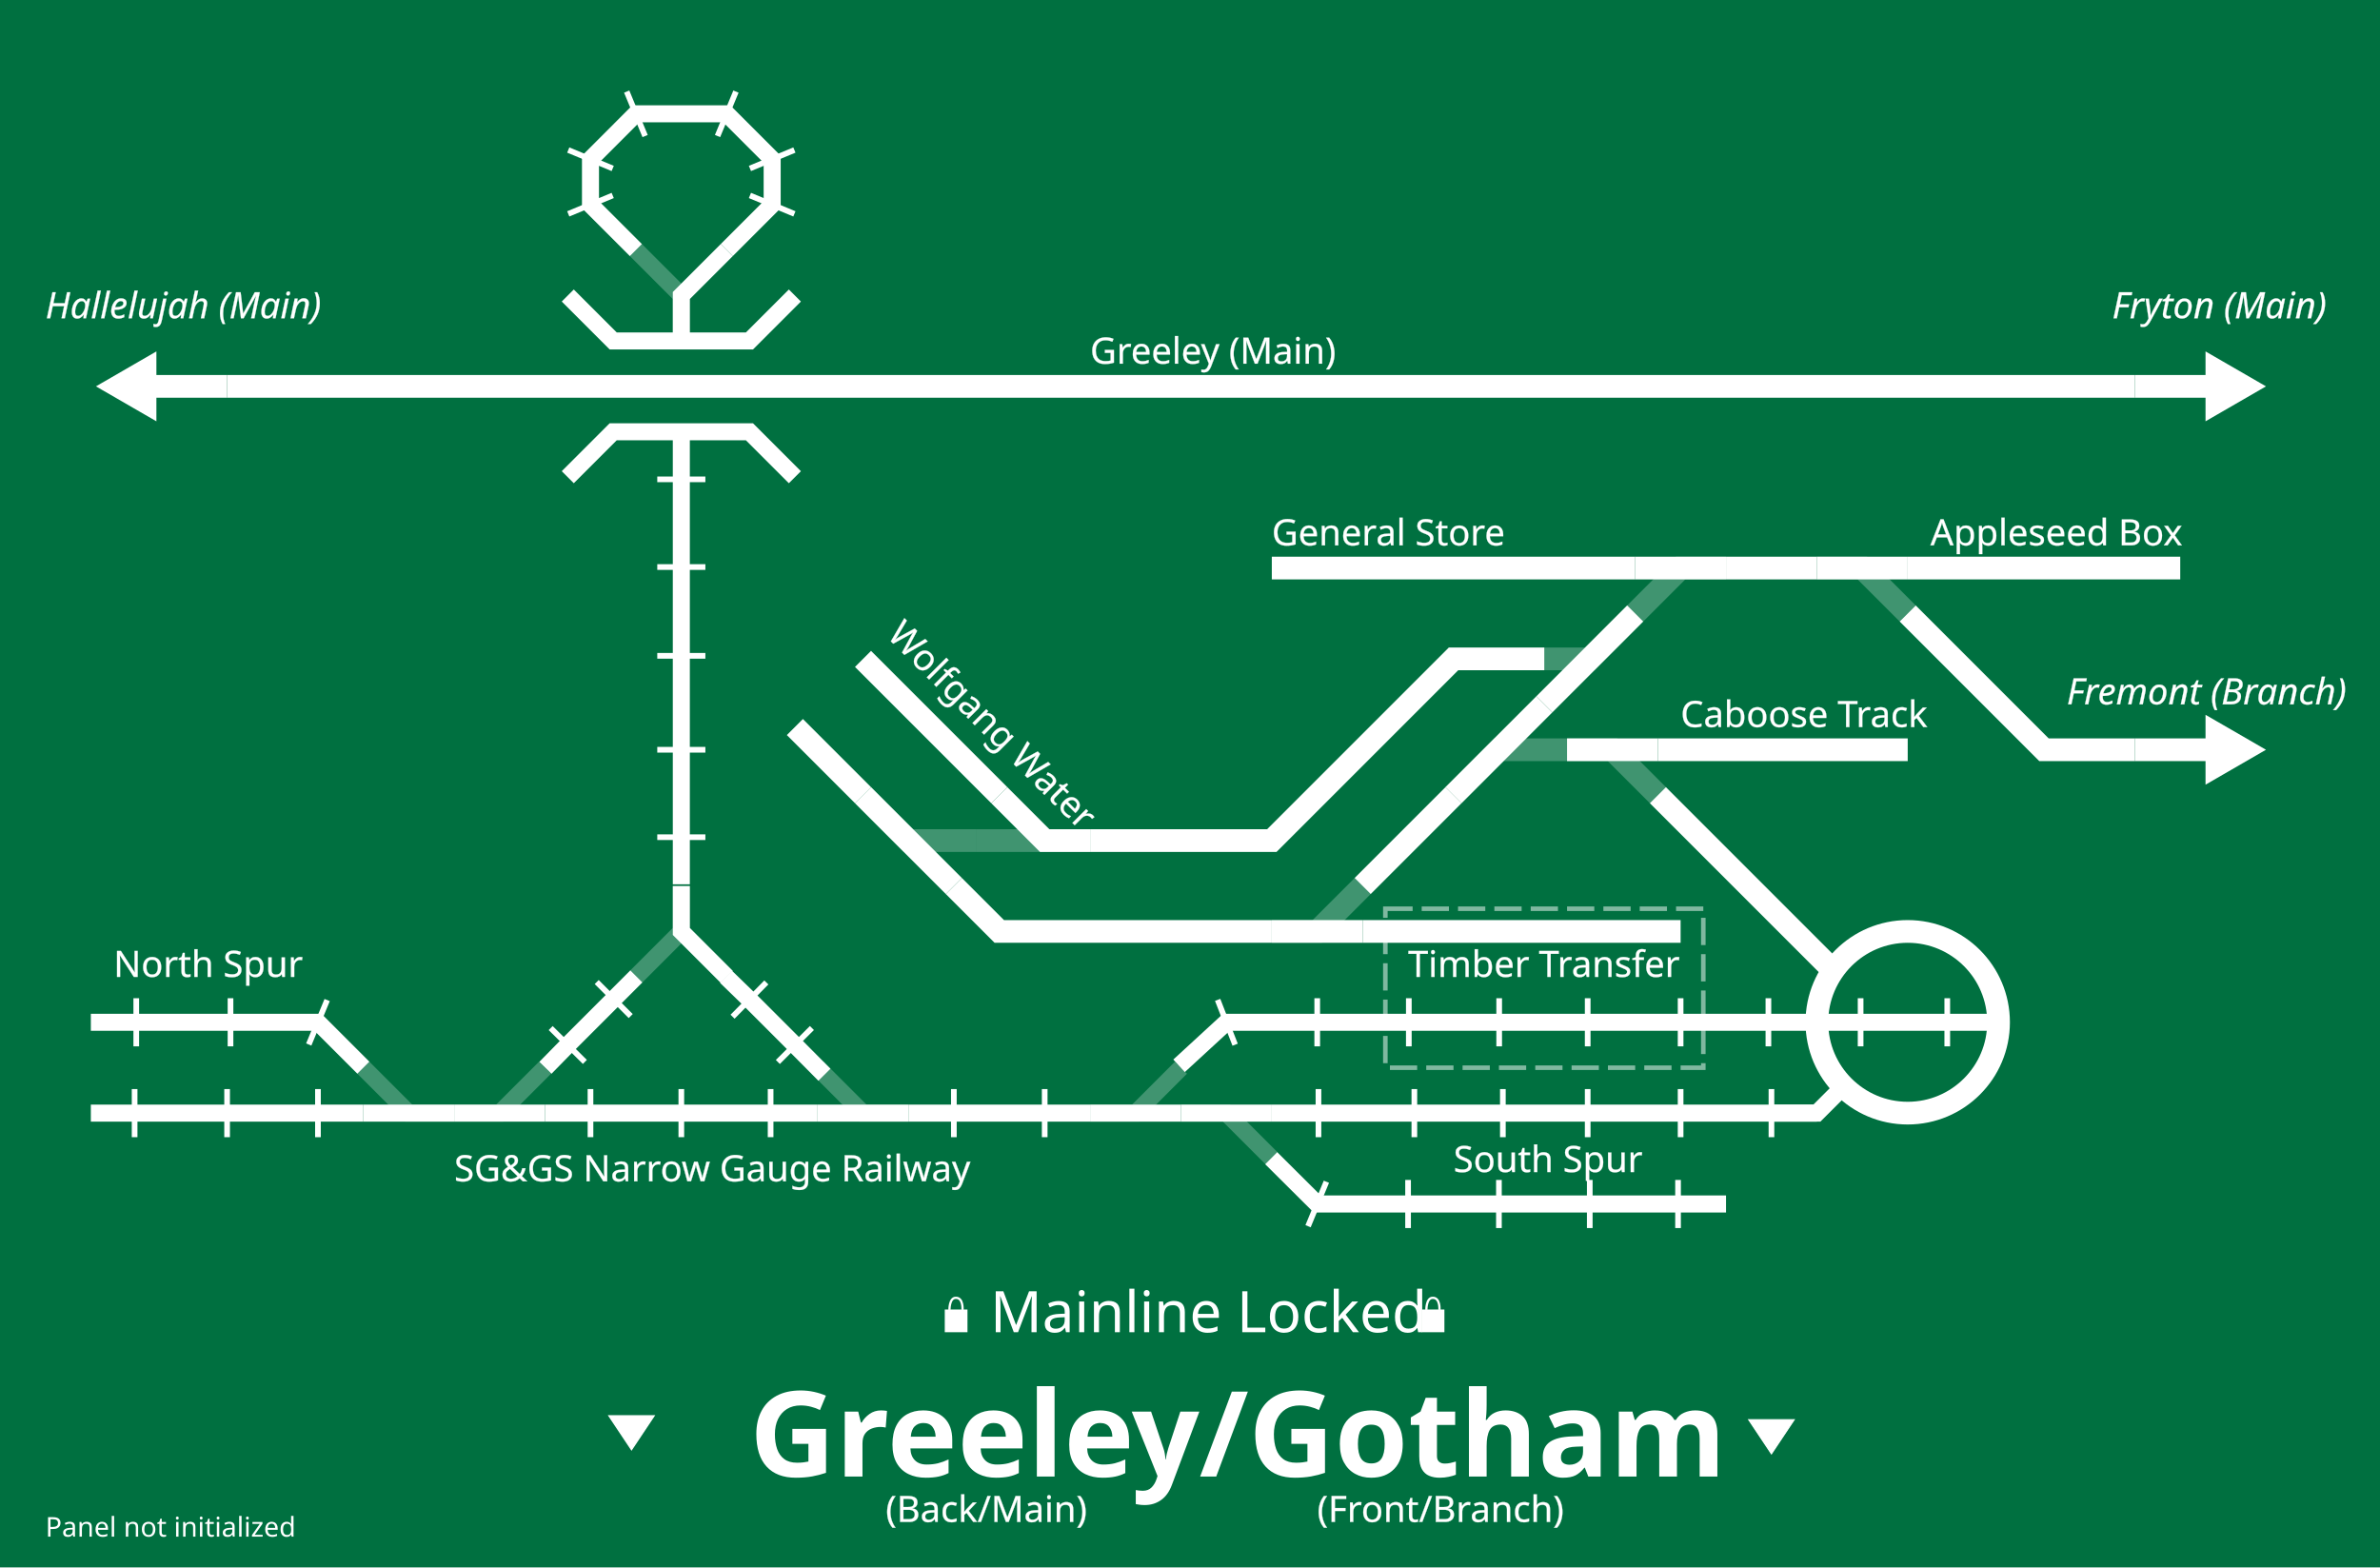
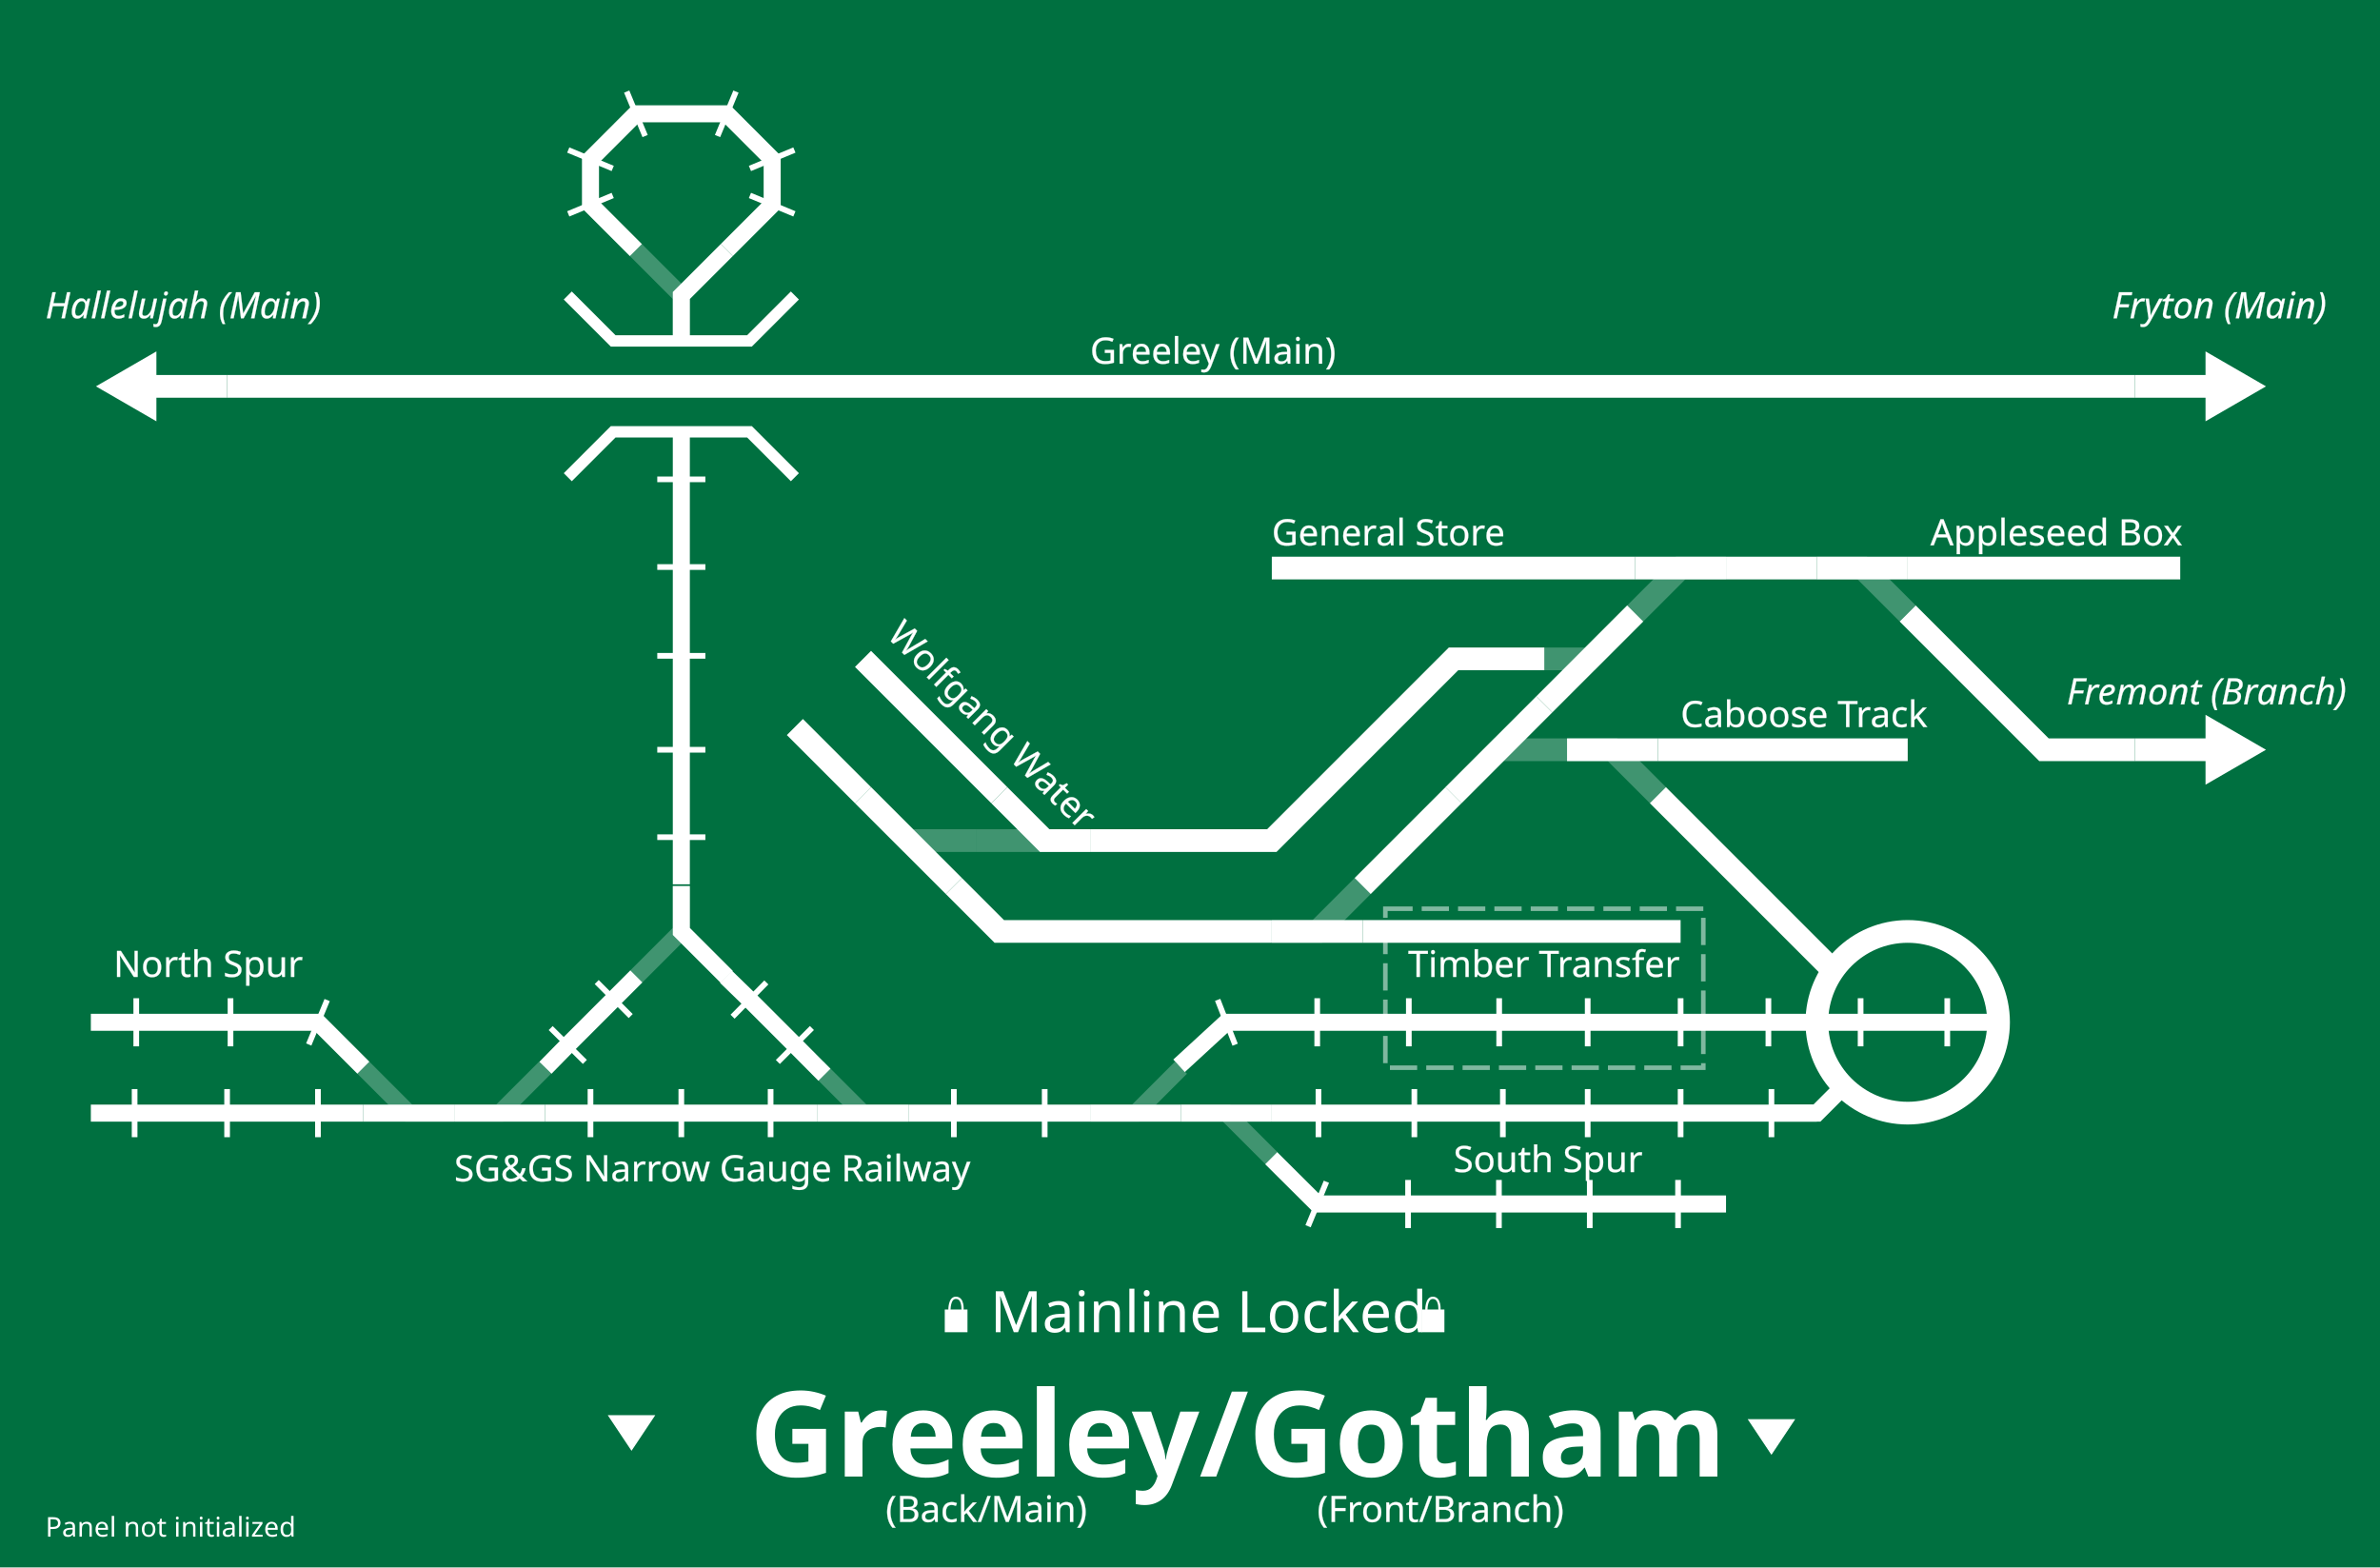
<svg xmlns="http://www.w3.org/2000/svg" xmlns:xlink="http://www.w3.org/1999/xlink" width="1047.958" height="690.115" id="svg2" version="1.1">
  <defs id="defs4">
    <marker orient="auto" refY="0.0" refX="0.0" id="StopS" style="overflow:visible">
      <path id="path4396" d="M 0,5.65 0,-5.65" style="fill:none;stroke:#ffffff;stroke-width:1pt" transform="scale(0.25,0.25)" />
    </marker>
    <marker orient="auto" refY="0.0" refX="0.0" id="StopL" style="overflow:visible">
      <path id="path4390" d="M 0.0,5.65 L 0.0,-5.65" style="fill:none;fill-opacity:0.75;fill-rule:evenodd;stroke:#000000;stroke-width:1.0pt" transform="scale(0.8)" />
    </marker>
    <marker orient="auto" refY="0.0" refX="0.0" id="DotL" style="overflow:visible">
      <path id="path4282" d="M -2.5,-1.0 C -2.5,1.76 -4.74,4.0 -7.5,4.0 C -10.26,4.0 -12.5,1.76 -12.5,-1.0 C -12.5,-3.76 -10.26,-6.0 -7.5,-6.0 C -4.74,-6.0 -2.5,-3.76 -2.5,-1.0 z " style="fill-rule:evenodd;stroke:#000000;stroke-width:1.0pt;marker-start:none;marker-end:none" transform="scale(0.8) translate(7.4, 1)" />
    </marker>
    <marker orient="auto" refY="0.0" refX="0.0" id="DotM" style="overflow:visible">
      <path id="path4285" d="M -2.5,-1.0 C -2.5,1.76 -4.74,4.0 -7.5,4.0 C -10.26,4.0 -12.5,1.76 -12.5,-1.0 C -12.5,-3.76 -10.26,-6.0 -7.5,-6.0 C -4.74,-6.0 -2.5,-3.76 -2.5,-1.0 z " style="fill-rule:evenodd;stroke:#000000;stroke-width:1.0pt;marker-start:none;marker-end:none" transform="scale(0.4) translate(7.4, 1)" />
    </marker>
    <linearGradient id="linearGradient5066">
      <stop style="stop-color:#000000;stop-opacity:0.188;" offset="0" id="stop5068" />
      <stop style="stop-color:#000000;stop-opacity:0;" offset="1" id="stop5070" />
    </linearGradient>
    <linearGradient id="linearGradient4692">
      <stop id="stop4694" offset="0" style="stop-color:#ffffff;stop-opacity:0.753;" />
      <stop id="stop4696" offset="1" style="stop-color:#ffffff;stop-opacity:0;" />
    </linearGradient>
    <linearGradient id="linearGradient4186">
      <stop style="stop-color:#808080;stop-opacity:1;" offset="0" id="stop4188" />
      <stop style="stop-color:#000000;stop-opacity:0;" offset="1" id="stop4190" />
    </linearGradient>
    <linearGradient id="linearGradient4137" paint="solid">
      <stop style="stop-color:#00ff00;stop-opacity:1;" offset="0" id="stop4139" />
    </linearGradient>
    <linearGradient xlink:href="#linearGradient4186" id="linearGradient4976" gradientUnits="userSpaceOnUse" x1="39.5" y1="75.114" x2="70.5" y2="75.114" />
    <linearGradient xlink:href="#linearGradient4186" id="linearGradient4978" gradientUnits="userSpaceOnUse" x1="39.5" y1="75.114" x2="70.5" y2="75.114" />
    <radialGradient xlink:href="#linearGradient4692" id="radialGradient5060" gradientUnits="userSpaceOnUse" cx="55" cy="75.114" fx="55" fy="75.114" r="15" />
    <radialGradient xlink:href="#linearGradient5066" id="radialGradient5064" gradientUnits="userSpaceOnUse" cx="55" cy="75.114" fx="55" fy="75.114" r="15" />
    <radialGradient xlink:href="#linearGradient4692" id="radialGradient4247" gradientUnits="userSpaceOnUse" cx="55" cy="75.114" fx="55" fy="75.114" r="15" />
    <radialGradient xlink:href="#linearGradient5066" id="radialGradient4249" gradientUnits="userSpaceOnUse" cx="55" cy="75.114" fx="55" fy="75.114" r="15" />
    <radialGradient xlink:href="#linearGradient5066" id="radialGradient4251" gradientUnits="userSpaceOnUse" cx="55" cy="75.114" fx="55" fy="75.114" r="15" />
    <linearGradient xlink:href="#linearGradient4186" id="linearGradient4253" gradientUnits="userSpaceOnUse" x1="39.5" y1="75.114" x2="70.5" y2="75.114" />
    <linearGradient xlink:href="#linearGradient4186" id="linearGradient4255" gradientUnits="userSpaceOnUse" x1="39.5" y1="75.114" x2="70.5" y2="75.114" />
    <marker orient="auto" refY="0" refX="0.6" id="TriangleAuthNBMarker" style="overflow:visible">
      <path id="TriangleAuthNBMarkerPath" d="m 5.77,0 -8.65,5 0,-10 8.65,5 z" style="fill:#00ff00;fill-rule:evenodd;stroke:#00ff00;stroke-width:1pt;marker-start:none" transform="scale(0.2,0.2)" />
    </marker>
    <marker orient="auto" refY="0" refX="-0.6" id="TriangleAuthSBMarker" style="overflow:visible">
      <path id="TriangleAuthSBMarkerPath" d="m 5.77,0 -8.65,5 0,-10 8.65,5 z" style="fill:#00ff00;fill-rule:evenodd;stroke:#00ff00;stroke-width:1pt;marker-start:none" transform="scale(-0.2,-0.2)" />
    </marker>
    <marker orient="auto" refY="0" refX="0.6" id="TriangleOccupiedNBMarker" style="overflow:visible">
      <path id="TriangleOccupiedNBMarkerPath" d="m 5.77,0 -8.65,5 0,-10 8.65,5 z" style="fill:#ff0000;fill-rule:evenodd;stroke:#ff0000;stroke-width:1pt;marker-start:none" transform="scale(0.2,0.2)" />
    </marker>
    <marker orient="auto" refY="0" refX="-0.6" id="TriangleOccupiedSBMarker" style="overflow:visible">
      <path id="TriangleOccupiedSBMarkerPath" d="m 5.77,0 -8.65,5 0,-10 8.65,5 z" style="fill:#ff0000;fill-rule:evenodd;stroke:#ff0000;stroke-width:1pt;marker-start:none" transform="scale(-0.2,-0.2)" />
    </marker>
    <marker orient="auto" refY="0" refX="0" id="TriangleOutM" style="overflow:visible">
      <path id="path4051" d="m 5.77,0 -8.65,5 0,-10 8.65,5 z" style="fill:#ffffff;fill-rule:evenodd;stroke:#ffffff;stroke-width:1pt;marker-start:none" transform="scale(0.25,0.25)" />
    </marker>
    <marker orient="auto" refY="0" refX="0" id="TriangleInM" style="overflow:visible">
      <path id="path4042" d="m 5.77,0 -8.65,5 0,-10 8.65,5 z" style="fill:#ffffff;fill-rule:evenodd;stroke:#ffffff;stroke-width:1pt;marker-start:none" transform="scale(-0.25,-0.25)" />
    </marker>
    <marker orient="auto" refY="0" refX="0" id="StopM" style="overflow:visible">
      <path id="path4078" d="M 0,5.65 0,-5.65" style="fill:none;stroke:#ffffff;stroke-width:2pt" transform="scale(0.4,0.4)" />
    </marker>
  </defs>
  <g id="backgroundLayer" transform="translate(0,-312.2474)" style="display:inline">
    <rect style="fill:#007040;fill-opacity:1;fill-rule:evenodd;stroke:none" id="panelBackgroundSmall" width="1047.958" height="690.115" x="0" y="312.247" />
  </g>
  <g id="textLayer" transform="translate(0,-3.979754)" style="display:inline">
    <text xml:space="preserve" style="font-size:52.338px;font-style:normal;font-variant:normal;font-weight:bold;font-stretch:normal;text-align:start;line-height:125%;letter-spacing:0px;word-spacing:0px;writing-mode:lr-tb;text-anchor:start;fill:#ffffff;fill-opacity:1;stroke:none;font-family:Trebuchet MS;-inkscape-font-specification:Trebuchet MS Bold" x="330" y="654.094" id="panelTitle">
      <tspan id="tspan3823" x="330" y="654.094">Greeley/Gotham</tspan>
    </text>
    <text id="panelStatus" y="680.561" x="20" style="font-size:12px;font-style:normal;font-variant:normal;font-weight:normal;font-stretch:normal;text-align:start;line-height:125%;letter-spacing:0px;word-spacing:0px;writing-mode:lr-tb;text-anchor:start;fill:#ffffff;fill-opacity:1;stroke:none;font-family:Trebuchet MS;-inkscape-font-specification:Trebuchet MS" xml:space="preserve">
      <tspan y="680.561" x="20" id="tspanPanelStatus">Panel not initialized</tspan>
    </text>
    <path style="fill:#ffffff;fill-opacity:1;stroke:#ffffff;stroke-width:0.5px;stroke-linecap:butt;stroke-linejoin:miter;stroke-opacity:1" d="m 278.068,642.323 -10,-15 20,0 z" id="leftLevelTriangle" />
    <use x="0" y="0" xlink:href="#leftLevelTriangle" id="rightLevelTriangle" transform="translate(501.9322,1.77109)" width="1047.958" height="690.115" />
    <g id="mainlineLockedGroup" transform="translate(36,486.4666)">
      <text xml:space="preserve" style="font-size:25.23px;font-style:normal;font-variant:normal;font-weight:normal;font-stretch:normal;text-align:start;line-height:125%;letter-spacing:0px;word-spacing:0px;writing-mode:lr-tb;text-anchor:start;fill:#ffffff;fill-opacity:1;stroke:none;font-family:Trebuchet MS;-inkscape-font-specification:Trebuchet MS" x="400" y="104.094" id="mainlineLockedText">
        <tspan y="104.094" x="400" id="tspan3321">Mainline Locked</tspan>
      </text>
      <g id="leftLock">
        <rect id="lockBody" width="10" height="10" x="380" y="94.094" style="fill:#ffffff;fill-opacity:1;stroke:none" />
        <path style="fill:none;stroke:#ffffff;stroke-width:1px;stroke-linecap:butt;stroke-linejoin:miter;stroke-opacity:1" d="m 382.068,94.274 c 0,0 -0.12,-5.383 2.818,-5.323 3.358,-0.06 2.924,5.323 2.924,5.323" id="path4159" />
      </g>
      <use height="690.115" width="1047.958" transform="translate(210,1.3237304e-6)" id="rightLock" xlink:href="#leftLock" y="0" x="0" />
    </g>
    <text transform="translate(0,3.9797)" xml:space="preserve" style="font-size:16px;font-style:normal;font-variant:normal;font-weight:normal;font-stretch:normal;text-align:start;line-height:125%;letter-spacing:0px;word-spacing:0px;writing-mode:lr-tb;text-anchor:start;fill:#ffffff;fill-opacity:1;stroke:#ffffff;stroke-width:0.1;stroke-miterlimit:4;stroke-opacity:1;stroke-dasharray:none;display:inline;font-family:Trebuchet MS;-inkscape-font-specification:Trebuchet MS" x="390" y="670.115" id="text4352">
      <tspan x="390" y="670.115" id="tspan4354">(Back/Main)</tspan>
    </text>
    <text transform="translate(0,3.9797)" id="text4356" y="670.115" x="580" style="font-size:16px;font-style:normal;font-variant:normal;font-weight:normal;font-stretch:normal;text-align:start;line-height:125%;letter-spacing:0px;word-spacing:0px;writing-mode:lr-tb;text-anchor:start;fill:#ffffff;fill-opacity:1;stroke:#ffffff;stroke-width:0.1;stroke-miterlimit:4;stroke-opacity:1;stroke-dasharray:none;display:inline;font-family:Trebuchet MS;-inkscape-font-specification:Trebuchet MS" xml:space="preserve">
      <tspan id="tspan4358" y="670.115" x="580">(Front/Branch)</tspan>
    </text>
  </g>
  <g id="industrialTrackLayer" transform="translate(0,-3.979754)" style="display:inline">
    <path id="path3235" d="m 980,334.094 -40,0" style="fill:none;stroke:#ffffff;stroke-width:10;stroke-linecap:butt;stroke-linejoin:miter;stroke-miterlimit:4;stroke-opacity:1;stroke-dasharray:none;marker-start:url(#TriangleInM);display:inline" />
    <path style="fill:none;stroke:#ffffff;stroke-width:10;stroke-linecap:butt;stroke-linejoin:miter;stroke-miterlimit:4;stroke-opacity:1;stroke-dasharray:none" d="m 740,414.094 -140,0" id="path3174" />
    <path id="path3194" d="m 380,354.094 -30,-30" style="fill:none;stroke:#ffffff;stroke-width:10;stroke-linecap:butt;stroke-linejoin:miter;stroke-miterlimit:4;stroke-opacity:1;stroke-dasharray:none" />
    <path id="path4048" d="m 720,254.095 -160,0" style="fill:none;stroke:#ffffff;stroke-width:10;stroke-linecap:butt;stroke-linejoin:miter;stroke-miterlimit:4;stroke-opacity:1;stroke-dasharray:none" />
    <path style="fill:none;stroke:#ffffff;stroke-width:10;stroke-linecap:butt;stroke-linejoin:miter;stroke-miterlimit:4;stroke-opacity:1;stroke-dasharray:none" d="m 810,434.094 -80,-80" id="path4052" />
    <path id="path4054" d="m 960,254.095 -120,0" style="fill:none;stroke:#ffffff;stroke-width:10;stroke-linecap:butt;stroke-linejoin:miter;stroke-miterlimit:4;stroke-opacity:1;stroke-dasharray:none" />
    <path id="path4058" d="m 560,414.094 -120,0 -20,-20" style="fill:none;stroke:#ffffff;stroke-width:10;stroke-linecap:butt;stroke-linejoin:miter;stroke-miterlimit:4;stroke-opacity:1;stroke-dasharray:none" />
    <path style="fill:none;stroke:#ffffff;stroke-width:10;stroke-linecap:butt;stroke-linejoin:miter;stroke-miterlimit:4;stroke-opacity:1;stroke-dasharray:none" d="m 940,334.094 -40,0 -60,-60" id="path4060" />
    <path style="fill:none;stroke:#ffffff;stroke-width:10;stroke-linecap:butt;stroke-linejoin:miter;stroke-miterlimit:4;stroke-opacity:1;stroke-dasharray:none" d="m 840,334.094 -110,0" id="path4064" />
    <g style="display:inline" id="g4516" transform="matrix(-1,0,0,1,760,-160)">
      <path style="opacity:0.25;fill:none;stroke:#ffffff;stroke-width:10;stroke-linecap:butt;stroke-linejoin:miter;stroke-miterlimit:4;stroke-opacity:1;stroke-dasharray:none;display:inline" d="m 200,574.095 -20,0 -20,-20" id="TO214.R" />
      <path id="TO214.N" d="m 200,574.095 -40,0" style="fill:none;stroke:#ffffff;stroke-width:10;stroke-linecap:butt;stroke-linejoin:miter;stroke-miterlimit:4;stroke-opacity:1;stroke-dasharray:none;display:inline" />
    </g>
    <g transform="translate(280,-200)" id="g4523" style="display:inline">
      <path style="opacity:0.25;fill:none;stroke:#ffffff;stroke-width:10;stroke-linecap:butt;stroke-linejoin:miter;stroke-miterlimit:4;stroke-opacity:1;stroke-dasharray:none;display:inline" d="m 200,574.095 -50,0" id="TO213A.R" />
      <path id="TO213A.N" d="m 200,574.095 -20,0 -20,-20" style="fill:none;stroke:#ffffff;stroke-width:10;stroke-linecap:butt;stroke-linejoin:miter;stroke-miterlimit:4;stroke-opacity:1;stroke-dasharray:none;display:inline" />
    </g>
    <g transform="matrix(1,0,0,-1,560,828.189)" id="g4529" style="display:inline">
      <path id="TO211.R" d="m 200,574.095 -20,0 -20,-20" style="opacity:0.25;fill:none;stroke:#ffffff;stroke-width:10;stroke-linecap:butt;stroke-linejoin:miter;stroke-miterlimit:4;stroke-opacity:1;stroke-dasharray:none;display:inline" />
      <path style="fill:none;stroke:#ffffff;stroke-width:10;stroke-linecap:butt;stroke-linejoin:miter;stroke-miterlimit:4;stroke-opacity:1;stroke-dasharray:none;display:inline" d="m 200,574.095 -40,0" id="TO211.N" />
    </g>
    <g style="display:inline" id="g4559" transform="matrix(-1,0,0,-1,1000,828.189)">
      <path style="opacity:0.25;fill:none;stroke:#ffffff;stroke-width:10;stroke-linecap:butt;stroke-linejoin:miter;stroke-miterlimit:4;stroke-opacity:1;stroke-dasharray:none;display:inline" d="m 200,574.095 -20,0 -20,-20" id="TO210.N" />
      <path id="TO210.R" d="m 200,574.095 -40,0" style="fill:none;stroke:#ffffff;stroke-width:10;stroke-linecap:butt;stroke-linejoin:miter;stroke-miterlimit:4;stroke-opacity:1;stroke-dasharray:none;display:inline" />
    </g>
    <g id="g4601" style="display:inline" transform="matrix(-1,0,0,1,840,-220)">
      <path id="TO212B.R" d="m 200,574.095 -20,-20 -30,0" style="opacity:0.25;fill:none;stroke:#ffffff;stroke-width:10;stroke-linecap:butt;stroke-linejoin:miter;stroke-miterlimit:4;stroke-opacity:1;stroke-dasharray:none;display:inline" />
      <path style="fill:none;stroke:#ffffff;stroke-width:10;stroke-linecap:butt;stroke-linejoin:miter;stroke-miterlimit:4;stroke-opacity:1;stroke-dasharray:none;display:inline" d="m 200,574.095 -40,-40" id="TO212B.N" />
    </g>
    <g style="display:inline" id="g4625" transform="matrix(-1,0,0,-1,890,908.189)">
      <path style="opacity:0.25;fill:none;stroke:#ffffff;stroke-width:10;stroke-linecap:butt;stroke-linejoin:miter;stroke-miterlimit:4;stroke-opacity:1;stroke-dasharray:none;display:inline" d="m 200,574.095 -20,0 -20,-20" id="TO215.N" />
      <path id="TO215.R" d="m 200,574.095 -40,0" style="fill:none;stroke:#ffffff;stroke-width:10;stroke-linecap:butt;stroke-linejoin:miter;stroke-miterlimit:4;stroke-opacity:1;stroke-dasharray:none;display:inline" />
    </g>
    <path style="fill:none;stroke:#ffffff;stroke-width:10;stroke-linecap:butt;stroke-linejoin:miter;stroke-miterlimit:4;stroke-opacity:1;stroke-dasharray:none" d="m 440,354.094 -60,-60" id="path3203" />
    <g transform="matrix(-1,0,0,1,400,-80)" id="g3205" style="stroke-width:7.5;stroke-miterlimit:4;stroke-dasharray:none;stroke-dashoffset:0;display:inline">
      <path id="TO219.R" d="m 200,574.095 -20,0 -20,-20" style="opacity:0.25;fill:none;stroke:#ffffff;stroke-width:7.5;stroke-linecap:butt;stroke-linejoin:miter;stroke-miterlimit:4;stroke-opacity:1;stroke-dasharray:none;stroke-dashoffset:0;display:inline" />
      <path style="fill:none;stroke:#ffffff;stroke-width:7.5;stroke-linecap:butt;stroke-linejoin:miter;stroke-miterlimit:4;stroke-opacity:1;stroke-dasharray:none;stroke-dashoffset:0;display:inline" d="m 200,574.095 -40,0" id="TO219.N" />
    </g>
    <path style="fill:none;stroke:#ffffff;stroke-width:7.5;stroke-linecap:butt;stroke-linejoin:miter;stroke-miterlimit:4;stroke-opacity:1;stroke-dasharray:none;stroke-dashoffset:0;marker-mid:url(#StopS)" d="m 360,494.094 -20.689,0 -39.311,0 -40,0 -20,0" id="path3211" />
    <g style="stroke-width:7.5;stroke-miterlimit:4;stroke-dasharray:none;stroke-dashoffset:0;display:inline" id="g3967" transform="translate(200,-80)">
      <path style="opacity:0.25;fill:none;stroke:#ffffff;stroke-width:7.5;stroke-linecap:butt;stroke-linejoin:miter;stroke-miterlimit:4;stroke-opacity:1;stroke-dasharray:none;stroke-dashoffset:0;display:inline" d="m 200,574.095 -20,0 -20,-20" id="TO222.R" />
      <path id="TO222.N" d="m 200,574.095 -40,0" style="fill:none;stroke:#ffffff;stroke-width:7.5;stroke-linecap:butt;stroke-linejoin:miter;stroke-miterlimit:4;stroke-opacity:1;stroke-dasharray:none;stroke-dashoffset:0;display:inline" />
    </g>
    <g transform="matrix(0,-1,1,0,-274.0945,594.0945)" id="g3973" style="stroke-width:7.5;stroke-miterlimit:4;stroke-dasharray:none;stroke-dashoffset:0;display:inline">
      <path id="TO223.R" d="m 200,574.095 -20,0 -20,-20" style="opacity:0.25;fill:none;stroke:#ffffff;stroke-width:7.5;stroke-linecap:butt;stroke-linejoin:miter;stroke-miterlimit:4;stroke-opacity:1;stroke-dasharray:none;stroke-dashoffset:0;display:inline" />
      <path style="fill:none;stroke:#ffffff;stroke-width:7.5;stroke-linecap:butt;stroke-linejoin:miter;stroke-miterlimit:4;stroke-opacity:1;stroke-dasharray:none;stroke-dashoffset:0;display:inline" d="m 200,574.095 -20,0 -20,20" id="TO223.N" />
    </g>
    <path id="path3981" d="M 363.009,477.188 350,464.094 l -20,-20 -10.301,-10" style="fill:none;stroke:#ffffff;stroke-width:7.5;stroke-linecap:butt;stroke-linejoin:miter;stroke-miterlimit:4;stroke-opacity:1;stroke-dasharray:none;stroke-dashoffset:0;marker-mid:url(#StopS)" />
    <path style="fill:none;stroke:#ffffff;stroke-width:7.5;stroke-linecap:butt;stroke-linejoin:miter;stroke-miterlimit:4;stroke-opacity:1;stroke-dasharray:none;stroke-dashoffset:0;marker-mid:url(#StopS)" d="M 240.152,474.142 250,464.094 l 20.23,-20.23 9.958,-9.958" id="path3983" />
    <path id="path3985" d="m 300,393.343 0,-20.745 0,-38.504 0,-41.353 0,-39.098 0,-38.599 0,-20.95" style="fill:none;stroke:#ffffff;stroke-width:7.5;stroke-linecap:butt;stroke-linejoin:miter;stroke-miterlimit:4;stroke-opacity:1;stroke-dasharray:none;stroke-dashoffset:0;marker-mid:url(#StopS)" />
    <path style="fill:none;stroke:#ffffff;stroke-width:7.5;stroke-linecap:butt;stroke-linejoin:miter;stroke-miterlimit:4;stroke-opacity:1;stroke-dasharray:none;stroke-dashoffset:0;marker-mid:url(#StopS)" d="m 400,494.094 20,0 40,0 20,0" id="path3987" />
    <g style="stroke-width:7.5;stroke-miterlimit:4;stroke-dasharray:none;stroke-dashoffset:0;display:inline" id="g5042" transform="matrix(0,1,1,0,-274.0945,-45.9055)">
      <path style="opacity:0.25;fill:none;stroke:#ffffff;stroke-width:7.5;stroke-linecap:butt;stroke-linejoin:miter;stroke-miterlimit:4;stroke-opacity:1;stroke-dasharray:none;stroke-dashoffset:0;display:inline" d="m 200,574.095 -20,0 -20,-20" id="TO224.R" />
      <path id="TO224.N" d="m 200,574.095 -20,0 -20,20" style="fill:none;stroke:#ffffff;stroke-width:7.5;stroke-linecap:butt;stroke-linejoin:miter;stroke-miterlimit:4;stroke-opacity:1;stroke-dasharray:none;stroke-dashoffset:0;display:inline" />
    </g>
    <path id="path5048" d="m 320,114.094 20,-20 0,-20 -20,-20 -40,0 -20,20 0,20 20,20" style="fill:none;stroke:#ffffff;stroke-width:7.5;stroke-linecap:butt;stroke-linejoin:miter;stroke-miterlimit:4;stroke-opacity:1;stroke-dasharray:none;stroke-dashoffset:0;marker-mid:url(#StopS)" />
    <path style="fill:none;stroke:#ffffff;stroke-width:5;stroke-linecap:butt;stroke-linejoin:miter;stroke-miterlimit:4;stroke-opacity:1;stroke-dasharray:none;stroke-dashoffset:0" id="path5050" d="m 1000,410.115 a 20,20 0 1 1 -40,0 20,20 0 1 1 40,0 z" transform="matrix(2,0,0,2,-1120,-366.135)" />
-     <path id="path3128" d="m 350,214.095 -20,-20 -60,0 -20,20" style="fill:none;stroke:#ffffff;stroke-width:7.5;stroke-linecap:butt;stroke-linejoin:miter;stroke-miterlimit:4;stroke-opacity:1;stroke-dasharray:none;display:inline" />
-     <path style="fill:none;stroke:#ffffff;stroke-width:7.5;stroke-linecap:butt;stroke-linejoin:miter;stroke-miterlimit:4;stroke-opacity:1;stroke-dasharray:none;display:inline" d="m 350,134.095 -20,20 -60,0 -20,-20" id="path3965" />
+     <path id="path3128" d="m 350,214.095 -20,-20 -60,0 -20,20" style="fill:none;stroke:#ffffff;stroke-width:5;stroke-linecap:butt;stroke-linejoin:miter;stroke-miterlimit:4;stroke-opacity:1;stroke-dasharray:none;display:inline" />
+     <path style="fill:none;stroke:#ffffff;stroke-width:5;stroke-linecap:butt;stroke-linejoin:miter;stroke-miterlimit:4;stroke-opacity:1;stroke-dasharray:none;display:inline" d="m 350,134.095 -20,20 -60,0 -20,-20" id="path3965" />
    <g transform="translate(0,-80)" id="g3479" style="stroke-width:7.5;stroke-miterlimit:4;stroke-dasharray:none;stroke-dashoffset:0;display:inline">
      <path id="TO218.R" d="m 200,574.095 -20,0 -20,-20" style="opacity:0.25;fill:none;stroke:#ffffff;stroke-width:7.5;stroke-linecap:butt;stroke-linejoin:miter;stroke-miterlimit:4;stroke-opacity:1;stroke-dasharray:none;stroke-dashoffset:0;display:inline" />
      <path style="fill:none;stroke:#ffffff;stroke-width:7.5;stroke-linecap:butt;stroke-linejoin:miter;stroke-miterlimit:4;stroke-opacity:1;stroke-dasharray:none;stroke-dashoffset:0;display:inline" d="m 200,574.095 -40,0" id="TO218.N" />
    </g>
    <path style="fill:none;stroke:#ffffff;stroke-width:7.5;stroke-linecap:butt;stroke-linejoin:miter;stroke-miterlimit:4;stroke-opacity:1;stroke-dasharray:none;stroke-dashoffset:0;marker-mid:url(#StopS)" d="m 40,494.094 19.272,0 40.728,0 40,0 20,0" id="path3489" />
    <path style="fill:none;stroke:#ffffff;stroke-width:7.5;stroke-linecap:butt;stroke-linejoin:miter;stroke-miterlimit:4;stroke-opacity:1;stroke-dasharray:none;stroke-dashoffset:0;marker-mid:url(#StopS)" d="m 40,454.094 20,0 41.494,0 38.506,0 20,20" id="path3493" />
    <g style="stroke-width:7.5;stroke-miterlimit:4;stroke-dasharray:none;stroke-dashoffset:0;display:inline" id="g3497" transform="matrix(-1,0,0,1,680,-80)">
      <path style="opacity:0.25;fill:none;stroke:#ffffff;stroke-width:7.5;stroke-linecap:butt;stroke-linejoin:miter;stroke-miterlimit:4;stroke-opacity:1;stroke-dasharray:none;stroke-dashoffset:0;display:inline" d="m 200,574.095 -20,0 -20,-20" id="TO221.R" />
      <path id="TO221.N" d="m 200,574.095 -40,0" style="fill:none;stroke:#ffffff;stroke-width:7.5;stroke-linecap:butt;stroke-linejoin:miter;stroke-miterlimit:4;stroke-opacity:1;stroke-dasharray:none;stroke-dashoffset:0;display:inline" />
    </g>
    <g transform="matrix(-1,0,0,-1,720,1068.189)" id="g3503" style="stroke-width:7.5;stroke-miterlimit:4;stroke-dasharray:none;stroke-dashoffset:0;display:inline">
      <path id="TO220.R" d="m 200,574.095 -20,0 -20,-20" style="opacity:0.25;fill:none;stroke:#ffffff;stroke-width:7.5;stroke-linecap:butt;stroke-linejoin:miter;stroke-miterlimit:4;stroke-opacity:1;stroke-dasharray:none;stroke-dashoffset:0;display:inline" />
      <path style="fill:none;stroke:#ffffff;stroke-width:7.5;stroke-linecap:butt;stroke-linejoin:miter;stroke-miterlimit:4;stroke-opacity:1;stroke-dasharray:none;stroke-dashoffset:0;display:inline" d="m 200,574.095 -40,0" id="TO220.N" />
    </g>
    <path id="path3509" d="M 519.165,473.26 540,454.094 l 40,0 40.33,0 39.786,0 38.974,0 40.911,0 38.66,0 40.597,0 38.162,0 22.581,0" style="fill:none;stroke:#ffffff;stroke-width:7.5;stroke-linecap:butt;stroke-linejoin:miter;stroke-miterlimit:4;stroke-opacity:1;stroke-dasharray:none;stroke-dashoffset:0;marker-mid:url(#StopS)" />
    <path style="fill:none;stroke:#ffffff;stroke-width:7.5;stroke-linecap:butt;stroke-linejoin:miter;stroke-miterlimit:4;stroke-opacity:1;stroke-dasharray:none;stroke-dashoffset:0;marker-mid:url(#StopS)" d="m 560,494.094 20.544,0 42.221,0 38.974,0 37.35,0 40.911,0 40,0 20,0" id="path3511" />
    <path style="fill:none;stroke:#ffffff;stroke-width:7.5;stroke-linecap:butt;stroke-linejoin:miter;stroke-miterlimit:4;stroke-opacity:1;stroke-dasharray:none;stroke-dashoffset:0;marker-mid:url(#StopS)" d="m 760,534.095 -21.126,0 -38.874,0 -40,0 -40,0 -40,0 -20.253,-20.152" id="path3513" />
    <g style="display:inline" id="g3493" transform="matrix(1,0,0,-1,520,888.189)">
      <path style="opacity:0.25;fill:none;stroke:#ffffff;stroke-width:10;stroke-linecap:butt;stroke-linejoin:miter;stroke-miterlimit:4;stroke-opacity:1;stroke-dasharray:none;display:inline" d="m 200,614.095 -20,-20 -20,0" id="TO212A.R" />
      <path id="TO212A.N" d="m 200,614.095 -40,-40" style="fill:none;stroke:#ffffff;stroke-width:10;stroke-linecap:butt;stroke-linejoin:miter;stroke-miterlimit:4;stroke-opacity:1;stroke-dasharray:none;display:inline" />
    </g>
    <path id="path3500" d="m 640,354.094 -40,40" style="fill:none;stroke:#ffffff;stroke-width:10;stroke-linecap:butt;stroke-linejoin:miter;stroke-miterlimit:4;stroke-opacity:1;stroke-dasharray:none" />
    <path style="fill:none;stroke:#ffffff;stroke-width:10;stroke-linecap:butt;stroke-linejoin:miter;stroke-miterlimit:4;stroke-opacity:1;stroke-dasharray:none" d="m 680,294.094 -40,0 -80,80 -80,0" id="path3502" />
    <g transform="matrix(-1,0,0,-1,580,968.189)" id="g3504" style="display:inline">
      <path id="TO213B.R" d="m 200,614.095 -20,-20 -30,0" style="opacity:0.25;fill:none;stroke:#ffffff;stroke-width:10;stroke-linecap:butt;stroke-linejoin:miter;stroke-miterlimit:4;stroke-opacity:1;stroke-dasharray:none;display:inline" />
      <path style="fill:none;stroke:#ffffff;stroke-width:10;stroke-linecap:butt;stroke-linejoin:miter;stroke-miterlimit:4;stroke-opacity:1;stroke-dasharray:none;display:inline" d="m 200,614.095 -40,-40" id="TO213B.N" />
    </g>
    <path id="path4344" d="m 800,254.095 -40,0" style="fill:none;stroke:#ffffff;stroke-width:10;stroke-linecap:butt;stroke-linejoin:miter;stroke-miterlimit:4;stroke-opacity:1;stroke-dasharray:none" />
    <path id="path4868" d="m 780,494.094 20,0 10,-10" style="fill:none;stroke:#ffffff;stroke-width:7.5;stroke-linecap:butt;stroke-linejoin:miter;stroke-miterlimit:4;stroke-opacity:1;stroke-dasharray:none;stroke-dashoffset:0;marker-mid:none" />
  </g>
  <g id="mainlineTrackLayer" transform="translate(0,-3.979754)" style="display:inline">
    <path style="fill:none;stroke:#ffffff;stroke-width:10;stroke-linecap:butt;stroke-linejoin:miter;stroke-miterlimit:4;stroke-opacity:1;stroke-dasharray:none;marker-start:url(#TriangleInM);display:inline" d="m 980,174.095 -40,0" id="path3233" />
    <path id="path3332" d="m 60,174.095 40,0" style="fill:none;stroke:#ffffff;stroke-width:10;stroke-linecap:butt;stroke-linejoin:miter;stroke-miterlimit:4;stroke-opacity:1;stroke-dasharray:none;marker-start:url(#TriangleInM);display:inline" />
    <path style="fill:none;stroke:#ffffff;stroke-width:10;stroke-linecap:butt;stroke-linejoin:miter;stroke-miterlimit:4;stroke-opacity:1;stroke-dasharray:none;display:inline" d="m 940,174.095 -840,0" id="path3150" />
  </g>
  <g id="mainlinePanelLinkLayer" transform="translate(0,-5.4327394e-5)" style="display:inline">
-     <a xlink:href="Hallelujah.svg" id="daytonIndustrialLink" transform="translate(-90,54.00005)">
+     <a xlink:href="Hallelujah.svg" transform="translate(-90,54.00005)" id="daytonIndustrialLink">
      <text id="text3305" y="86.115" x="110" style="font-size:16px;font-style:italic;font-variant:normal;font-weight:normal;font-stretch:normal;text-align:start;line-height:125%;letter-spacing:0px;word-spacing:0px;writing-mode:lr-tb;text-anchor:start;fill:#ffffff;fill-opacity:1;stroke:#ffffff;stroke-width:0.1;stroke-miterlimit:4;stroke-opacity:1;stroke-dasharray:none;font-family:Trebuchet MS;-inkscape-font-specification:Trebuchet MS Italic" xml:space="preserve">
        <tspan id="tspan3307" y="86.115" x="110">Hallelujah (Main)</tspan>
      </text>
    </a>
-     <a xlink:href="Fryton_Fremont.svg" transform="translate(820,54.00005)" id="a4142">
+     <a xlink:href="Fryton_Fremont.svg" id="a4142" transform="translate(820,54.00005)">
      <text xml:space="preserve" style="font-size:16px;font-style:italic;font-variant:normal;font-weight:normal;font-stretch:normal;text-align:start;line-height:125%;letter-spacing:0px;word-spacing:0px;writing-mode:lr-tb;text-anchor:start;fill:#ffffff;fill-opacity:1;stroke:#ffffff;stroke-width:0.1;stroke-miterlimit:4;stroke-opacity:1;stroke-dasharray:none;font-family:Trebuchet MS;-inkscape-font-specification:Trebuchet MS Italic" x="110" y="86.115" id="text4144">
        <tspan x="110" y="86.115" id="tspan4146">Fryton (Main)</tspan>
      </text>
    </a>
  </g>
  <g id="industrialPanelLinkLayer" transform="translate(0,-5.0432739e-4)" style="display:inline">
-     <a xlink:href="Fryton_Fremont.svg" id="a4148" transform="translate(790,64.0005)" style="display:inline">
+     <a xlink:href="Fryton_Fremont.svg" style="display:inline" transform="translate(790,64.0005)" id="a4148">
      <text xml:space="preserve" style="font-size:16px;font-style:italic;font-variant:normal;font-weight:normal;font-stretch:normal;text-align:start;line-height:125%;letter-spacing:0px;word-spacing:0px;writing-mode:lr-tb;text-anchor:start;fill:#ffffff;fill-opacity:1;stroke:#ffffff;stroke-width:0.1;stroke-miterlimit:4;stroke-opacity:1;stroke-dasharray:none;font-family:Trebuchet MS;-inkscape-font-specification:Trebuchet MS Italic" x="120" y="246.115" id="text4150">
        <tspan id="tspan4152" x="120" y="246.115">Fremont (Branch)</tspan>
      </text>
    </a>
  </g>
  <g id="trackNameLayer" transform="translate(0,-5.4327394e-5)" style="display:inline">
    <text xml:space="preserve" style="font-size:16px;font-style:normal;font-variant:normal;font-weight:normal;font-stretch:normal;text-align:start;line-height:125%;letter-spacing:0px;word-spacing:0px;writing-mode:lr-tb;text-anchor:start;fill:#ffffff;fill-opacity:1;stroke:#ffffff;stroke-width:0.1;stroke-miterlimit:4;stroke-opacity:1;stroke-dasharray:none;font-family:Trebuchet MS;-inkscape-font-specification:Trebuchet MS" x="560" y="240.115" id="text4104">
      <tspan x="560" y="240.115" id="tspan4106">General Store</tspan>
    </text>
    <text id="text4108" y="240.115" x="850" style="font-size:16px;font-style:normal;font-variant:normal;font-weight:normal;font-stretch:normal;text-align:start;line-height:125%;letter-spacing:0px;word-spacing:0px;writing-mode:lr-tb;text-anchor:start;fill:#ffffff;fill-opacity:1;stroke:#ffffff;stroke-width:0.1;stroke-miterlimit:4;stroke-opacity:1;stroke-dasharray:none;font-family:Trebuchet MS;-inkscape-font-specification:Trebuchet MS" xml:space="preserve">
      <tspan id="tspan4110" y="240.115" x="850">Appleseed Box</tspan>
    </text>
    <text xml:space="preserve" style="font-size:16px;font-style:normal;font-variant:normal;font-weight:normal;font-stretch:normal;text-align:start;line-height:125%;letter-spacing:0px;word-spacing:0px;writing-mode:lr-tb;text-anchor:start;fill:#ffffff;fill-opacity:1;stroke:#ffffff;stroke-width:0.1;stroke-miterlimit:4;stroke-opacity:1;stroke-dasharray:none;font-family:Trebuchet MS;-inkscape-font-specification:Trebuchet MS" x="473.843" y="-77.701" id="text4120" transform="matrix(0.7071068,0.7071068,-0.7071068,0.7071068,0,0)">
      <tspan x="473.843" y="-77.701" id="tspan4122" style="stroke-width:0.1">Wolfgang Water</tspan>
    </text>
    <text id="text4124" y="320.115" x="740" style="font-size:16px;font-style:normal;font-variant:normal;font-weight:normal;font-stretch:normal;text-align:start;line-height:125%;letter-spacing:0px;word-spacing:0px;writing-mode:lr-tb;text-anchor:start;fill:#ffffff;fill-opacity:1;stroke:#ffffff;stroke-width:0.1;stroke-miterlimit:4;stroke-opacity:1;stroke-dasharray:none;font-family:Trebuchet MS;-inkscape-font-specification:Trebuchet MS" xml:space="preserve">
      <tspan id="tspan4126" y="320.115" x="740">Caboose Track</tspan>
    </text>
    <text id="text4132" y="430.115" x="620" style="font-size:16px;font-style:normal;font-variant:normal;font-weight:normal;font-stretch:normal;text-align:start;line-height:125%;letter-spacing:0px;word-spacing:0px;writing-mode:lr-tb;text-anchor:start;fill:#ffffff;fill-opacity:1;stroke:#ffffff;stroke-width:0.1;stroke-miterlimit:4;stroke-opacity:1;stroke-dasharray:none;font-family:Trebuchet MS;-inkscape-font-specification:Trebuchet MS" xml:space="preserve">
      <tspan id="tspan4134" y="430.115" x="620">Timber Transfer</tspan>
    </text>
    <text xml:space="preserve" style="font-size:16px;font-style:normal;font-variant:normal;font-weight:normal;font-stretch:normal;text-align:start;line-height:125%;letter-spacing:0px;word-spacing:0px;writing-mode:lr-tb;text-anchor:start;fill:#ffffff;fill-opacity:1;stroke:#ffffff;stroke-width:0.1;stroke-miterlimit:4;stroke-opacity:1;stroke-dasharray:none;font-family:Trebuchet MS;-inkscape-font-specification:Trebuchet MS" x="200" y="520.115" id="text3231">
      <tspan x="200" y="520.115" id="tspan3233">SG&amp;GS Narrow Gauge Railway</tspan>
    </text>
    <text xml:space="preserve" style="font-size:16px;font-style:normal;font-variant:normal;font-weight:normal;font-stretch:normal;text-align:start;line-height:125%;letter-spacing:0px;word-spacing:0px;writing-mode:lr-tb;text-anchor:start;fill:#ffffff;fill-opacity:1;stroke:#ffffff;stroke-width:0.1;stroke-miterlimit:4;stroke-opacity:1;stroke-dasharray:none;font-family:Trebuchet MS;-inkscape-font-specification:Trebuchet MS" x="480" y="160.115" id="text3124">
      <tspan x="480" y="160.115" id="tspan3126">Greeley (Main)</tspan>
    </text>
    <text id="text4348" y="430.115" x="50" style="font-size:16px;font-style:normal;font-variant:normal;font-weight:normal;font-stretch:normal;text-align:start;line-height:125%;letter-spacing:0px;word-spacing:0px;writing-mode:lr-tb;text-anchor:start;fill:#ffffff;fill-opacity:1;stroke:#ffffff;stroke-width:0.1;stroke-miterlimit:4;stroke-opacity:1;stroke-dasharray:none;font-family:Trebuchet MS;-inkscape-font-specification:Trebuchet MS" xml:space="preserve">
      <tspan id="tspan4350" y="430.115" x="50">North Spur</tspan>
    </text>
    <text xml:space="preserve" style="font-size:16px;font-style:normal;font-variant:normal;font-weight:normal;font-stretch:normal;text-align:start;line-height:125%;letter-spacing:0px;word-spacing:0px;writing-mode:lr-tb;text-anchor:start;fill:#ffffff;fill-opacity:1;stroke:#ffffff;stroke-width:0.1;stroke-miterlimit:4;stroke-opacity:1;stroke-dasharray:none;font-family:Trebuchet MS;-inkscape-font-specification:Trebuchet MS" x="640" y="516.055" id="text3505">
      <tspan x="640" y="516.055" id="tspan3507">South Spur</tspan>
    </text>
    <rect style="opacity:0.5;fill:none;stroke:#ffffff;stroke-width:2;stroke-linecap:butt;stroke-linejoin:miter;stroke-miterlimit:4;stroke-opacity:1;stroke-dasharray:12, 4;stroke-dashoffset:0" id="rect3509" width="140" height="70" x="610" y="400.115" transform="translate(0,5.4327394e-5)" />
  </g>
</svg>
